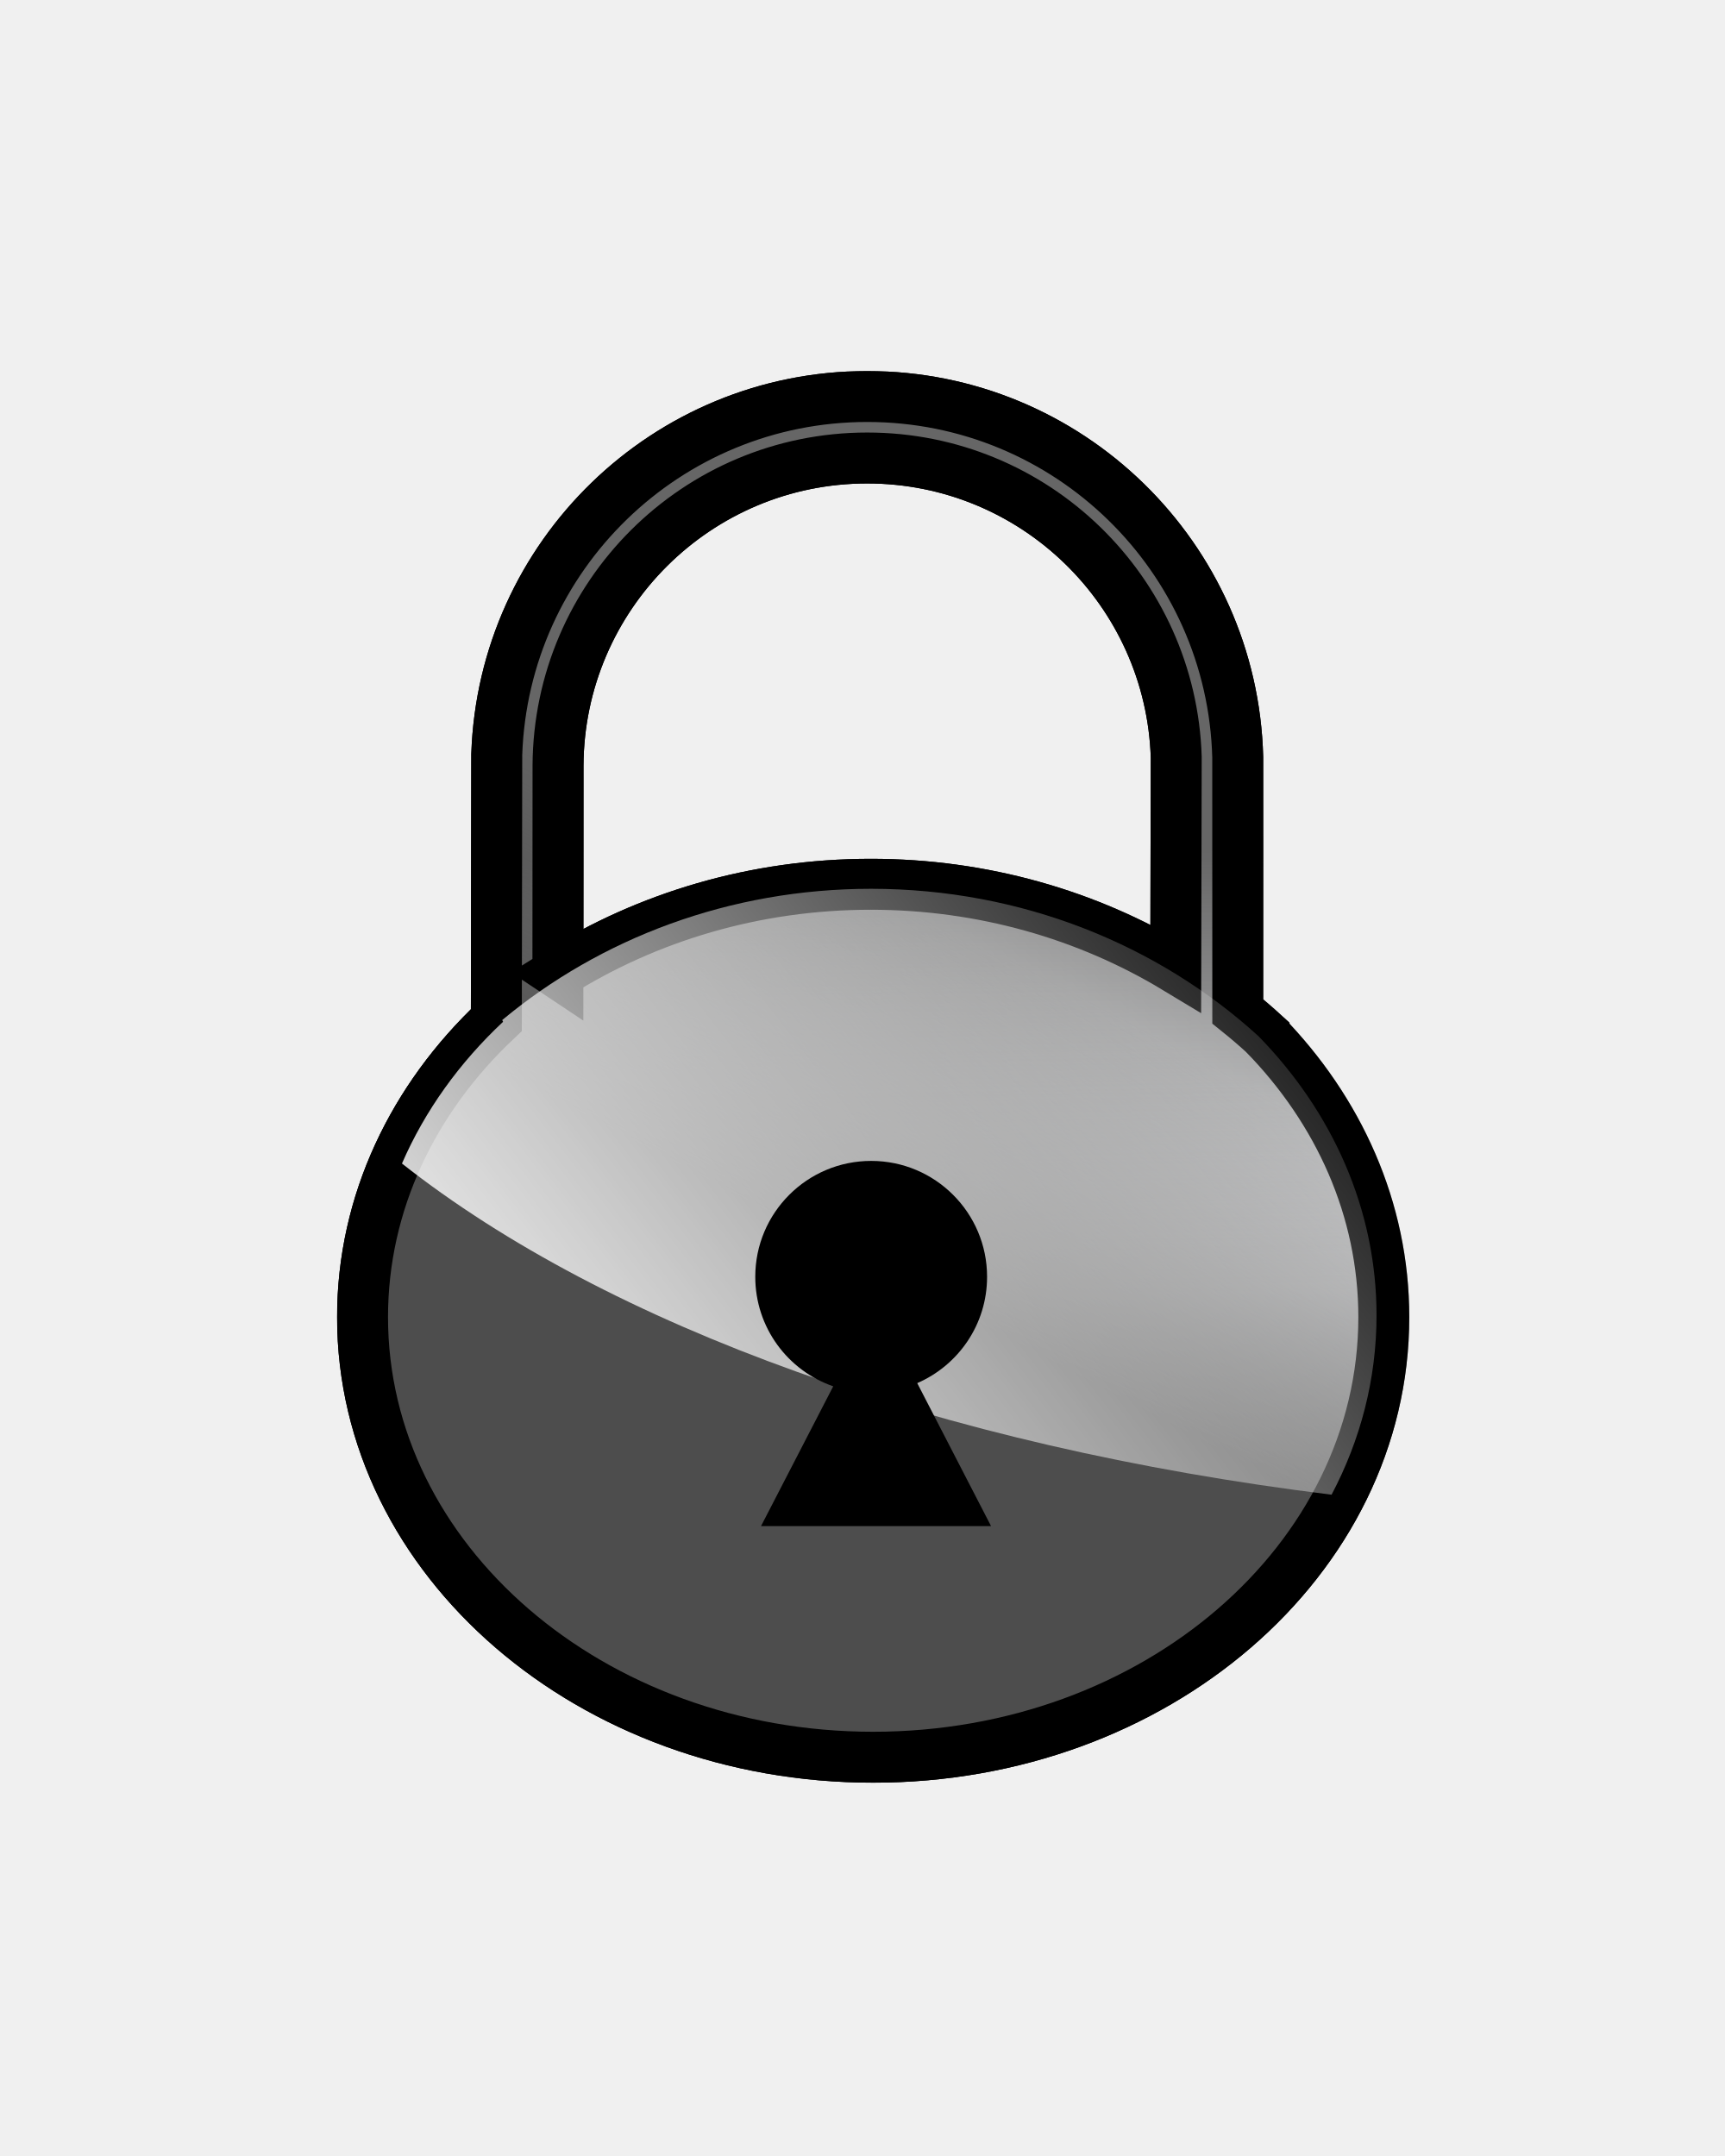
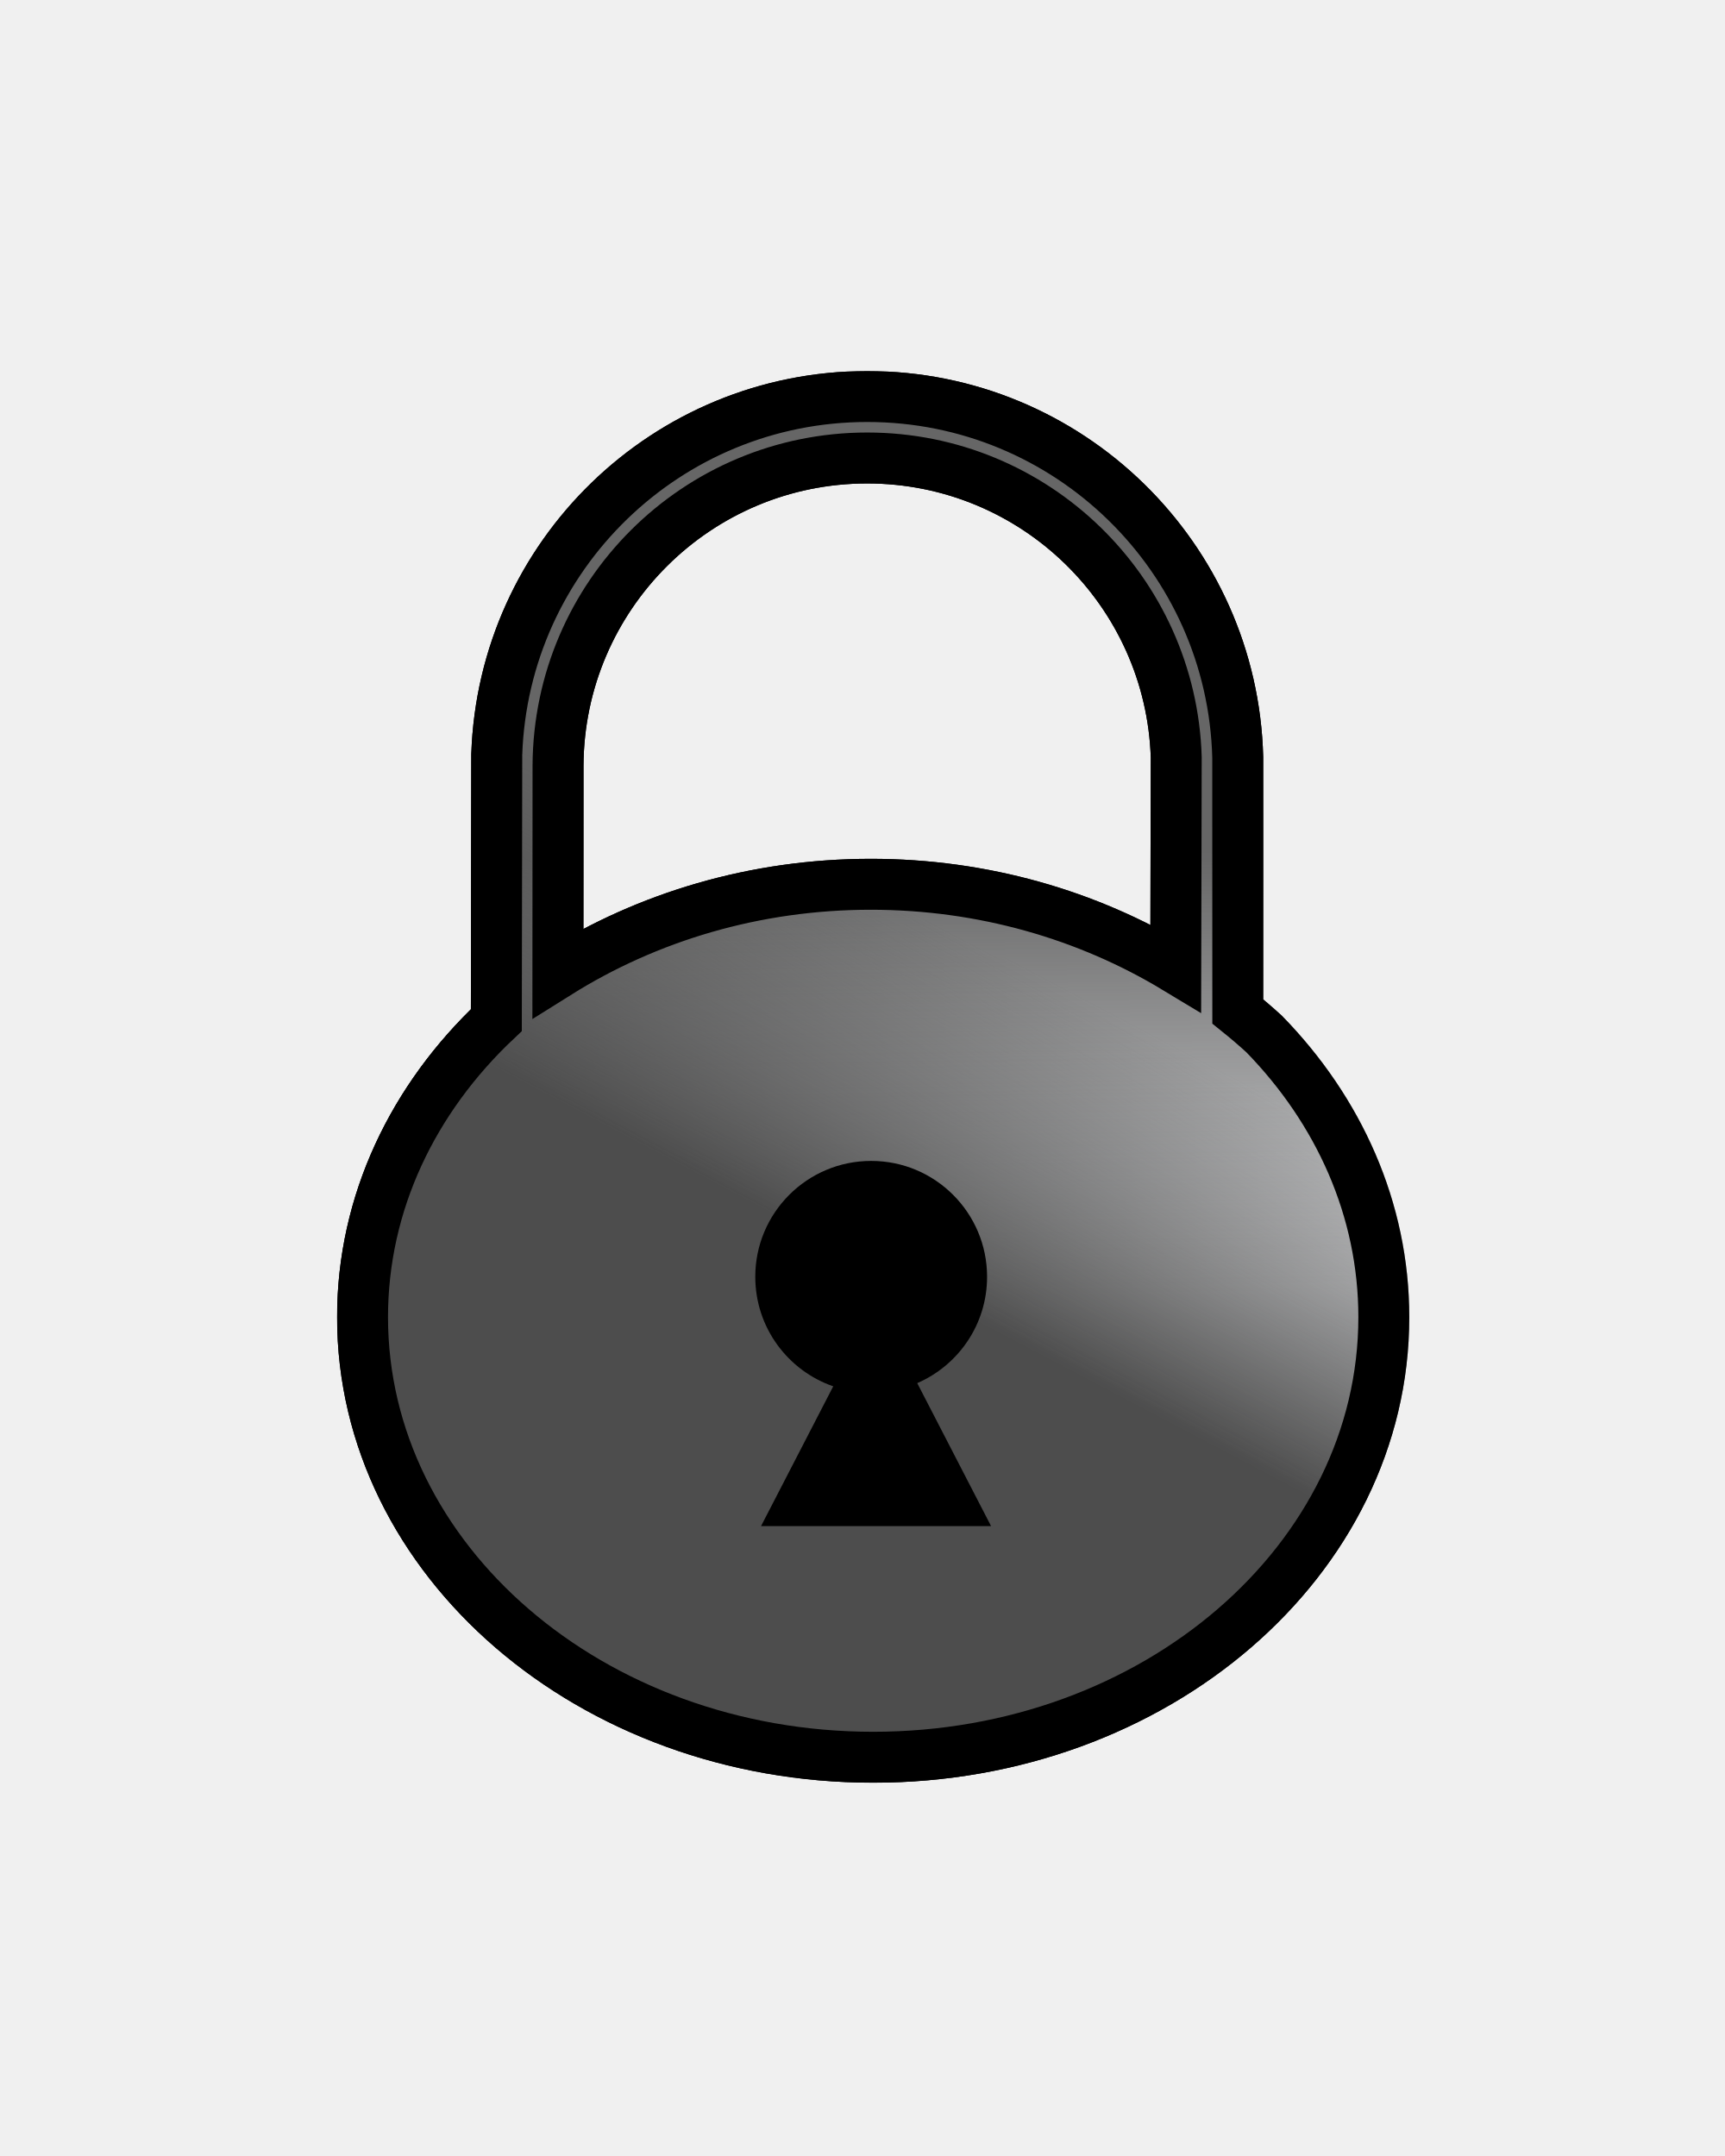
- <svg xmlns="http://www.w3.org/2000/svg" version="1.1" width="200" height="250" viewBox="0 0 200 250.001" id="svg2" xml:space="preserve" style="fill-rule:evenodd">
-   <defs id="defs4">
-     <style type="text/css" id="style6" />
-     <mask id="id0">
-       <linearGradient x1="100.879" y1="99.363" x2="101.597" y2="150.378" id="id1" gradientUnits="userSpaceOnUse">
-         <stop id="stop10" style="stop-color:#ffffff;stop-opacity:1" offset="0" />
-         <stop id="stop12" style="stop-color:#ffffff;stop-opacity:0" offset="1" />
-       </linearGradient>
-       <rect width="124.314" height="163.689" x="39.081" y="43.026" id="rect14" style="fill:url(#id1)" />
-     </mask>
-     <mask id="id2">
-       <linearGradient x1="92.157" y1="142.104" x2="110.318" y2="107.637" id="id3" gradientUnits="userSpaceOnUse">
-         <stop id="stop18" style="stop-color:#ffffff;stop-opacity:1" offset="0" />
-         <stop id="stop20" style="stop-color:#ffffff;stop-opacity:0" offset="1" />
-       </linearGradient>
-       <rect width="124.314" height="163.689" x="39.081" y="43.026" id="rect22" style="fill:url(#id3)" />
-     </mask>
-     <mask id="id4">
-       <linearGradient x1="50.785" y1="178.716" x2="155.418" y2="97.666" id="id5" gradientUnits="userSpaceOnUse">
-         <stop id="stop26" style="stop-color:#ffffff;stop-opacity:1" offset="0" />
-         <stop id="stop28" style="stop-color:#ffffff;stop-opacity:0" offset="1" />
-       </linearGradient>
-       <rect width="115.356" height="72.622" x="45.424" y="101.88" id="rect30" style="fill:url(#id5)" />
-     </mask>
-   </defs>
+ <svg xmlns="http://www.w3.org/2000/svg" version="1.1" id="svg2" x="0px" y="0px" width="200px" height="250px" viewBox="0 0 200 250" enable-background="new 0 0 200 250" xml:space="preserve">
  <g id="Слой_x0020_1">
    <g id="_343298240">
-       <path d="m 146.552,119.886 c 8.666,8.875 13.89,20.333 13.89,32.842 0,28.185 -26.506,51.033 -59.204,51.033 -32.698,0 -59.204,-22.849 -59.204,-51.033 0,-13.272 5.88,-25.358 15.514,-34.435 l 0.048,-30.805 c 0.774,-23.055 19.704,-41.51 42.95,-41.51 23.349,0 42.348,18.623 42.959,41.825 l 0.006,29.479 c 1.043,0.839 2.058,1.706 3.041,2.603 z m -81.87,-7.058 c 10.377,-6.5 22.856,-10.291 36.281,-10.291 13.028,0 25.166,3.569 35.357,9.721 l 0.056,-24.454 c -0.609,-19.266 -16.418,-34.697 -35.83,-34.697 -19.729,0 -35.734,15.938 -35.848,35.64 l -0.015,24.082 z" id="_274578864" style="fill:#d2d3d5;stroke:#000000;stroke-width:5.906" />
-       <path d="m 146.552,119.886 c 8.666,8.875 13.89,20.333 13.89,32.842 0,28.185 -26.506,51.033 -59.204,51.033 -32.698,0 -59.204,-22.849 -59.204,-51.033 0,-13.272 5.88,-25.358 15.514,-34.435 l 0.048,-30.805 c 0.774,-23.055 19.704,-41.51 42.95,-41.51 23.349,0 42.348,18.623 42.959,41.825 l 0.006,29.479 c 1.043,0.839 2.058,1.706 3.041,2.603 z m -81.87,-7.058 c 10.377,-6.5 22.856,-10.291 36.281,-10.291 13.028,0 25.166,3.569 35.357,9.721 l 0.056,-24.454 c -0.609,-19.266 -16.418,-34.697 -35.83,-34.697 -19.729,0 -35.734,15.938 -35.848,35.64 l -0.015,24.082 z" mask="url(#id0)" id="_343297616" style="fill:#666666;stroke:#000000;stroke-width:5.906" />
-       <path d="m 146.552,119.886 c 8.666,8.875 13.89,20.333 13.89,32.842 0,28.185 -26.506,51.033 -59.204,51.033 -32.698,0 -59.204,-22.849 -59.204,-51.033 0,-13.272 5.88,-25.358 15.514,-34.435 l 0.048,-30.805 c 0.774,-23.055 19.704,-41.51 42.95,-41.51 23.349,0 42.348,18.623 42.959,41.825 l 0.006,29.479 c 1.043,0.839 2.058,1.706 3.041,2.603 z m -81.87,-7.058 c 10.377,-6.5 22.856,-10.291 36.281,-10.291 13.028,0 25.166,3.569 35.357,9.721 l 0.056,-24.454 c -0.609,-19.266 -16.418,-34.697 -35.83,-34.697 -19.729,0 -35.734,15.938 -35.848,35.64 l -0.015,24.082 z" mask="url(#id2)" id="_343297664" style="fill:#4d4d4d;stroke:#000000;stroke-width:5.906" />
-       <path d="m 145.913,120.154 c 8.539,8.746 13.685,20.035 13.685,32.361 0,7.42 -1.866,14.464 -5.213,20.804 -45.49,-5.604 -83.957,-19.625 -107.781,-38.401 2.661,-6.136 6.672,-11.705 11.723,-16.436 l -0.098,-0.202 c 11.371,-9.467 26.349,-15.219 42.766,-15.219 17.473,0 33.32,6.516 44.919,17.093 z" mask="url(#id4)" id="_343298048" style="fill:#ffffff" />
-       <path d="m 101.006,134.614 c 7.42,0 13.438,6.018 13.438,13.438 0,5.523 -3.333,10.264 -8.098,12.33 l 1.893,3.667 6.667,12.913 -13.336,0 -13.336,0 6.669,-12.913 1.703,-3.298 c -5.263,-1.822 -9.039,-6.821 -9.039,-12.699 0,-7.42 6.018,-13.438 13.439,-13.438 z" id="_343298168" style="fill:#000000" />
+       <path id="_274578864" fill="#D2D3D5" stroke="#000000" stroke-width="5.906" d="M146.553,119.886    c8.666,8.875,13.89,20.333,13.89,32.843c0,28.185-26.507,51.033-59.204,51.033c-32.698,0-59.205-22.849-59.205-51.033    c0-13.272,5.879-25.359,15.514-34.436l0.048-30.804c0.774-23.056,19.705-41.51,42.95-41.51c23.349,0,42.348,18.623,42.959,41.825    l0.007,29.479C144.555,118.122,145.568,118.988,146.553,119.886L146.553,119.886z M64.683,112.828    c10.377-6.5,22.855-10.291,36.281-10.291c13.028,0,25.166,3.569,35.356,9.721l0.056-24.454    c-0.609-19.267-16.417-34.698-35.83-34.698c-19.729,0-35.734,15.938-35.848,35.64L64.683,112.828L64.683,112.828z" />
+       <defs>
+         <filter id="Adobe_OpacityMaskFilter" filterUnits="userSpaceOnUse" x="39.081" y="43.025" width="124.314" height="163.689">
+           <feColorMatrix type="matrix" values="1 0 0 0 0  0 1 0 0 0  0 0 1 0 0  0 0 0 1 0" />
+         </filter>
+       </defs>
+       <mask maskUnits="userSpaceOnUse" x="39.081" y="43.025" width="124.314" height="163.689" id="id0">
+         <linearGradient id="rect14_1_" gradientUnits="userSpaceOnUse" x1="374.879" y1="-212.363" x2="375.597" y2="-263.378" gradientTransform="matrix(1 0 0 -1 -274 -113)">
+           <stop offset="0" style="stop-color:#FFFFFF" />
+           <stop offset="1" style="stop-color:#FFFFFF;stop-opacity:0" />
+         </linearGradient>
+         <rect id="rect14" x="39.081" y="43.025" fill="url(#rect14_1_)" filter="url(#Adobe_OpacityMaskFilter)" width="124.313" height="163.689" />
+       </mask>
+       <path id="_343297616" mask="url(#id0)" fill="#666666" stroke="#000000" stroke-width="5.906" d="M146.553,119.886    c8.666,8.875,13.89,20.333,13.89,32.843c0,28.185-26.507,51.033-59.204,51.033c-32.698,0-59.205-22.849-59.205-51.033    c0-13.272,5.879-25.359,15.514-34.436l0.048-30.804c0.774-23.056,19.705-41.51,42.95-41.51c23.349,0,42.348,18.623,42.959,41.825    l0.007,29.479C144.555,118.122,145.568,118.988,146.553,119.886L146.553,119.886z M64.683,112.828    c10.377-6.5,22.855-10.291,36.281-10.291c13.028,0,25.166,3.569,35.356,9.721l0.056-24.454    c-0.609-19.267-16.417-34.698-35.83-34.698c-19.729,0-35.734,15.938-35.848,35.64L64.683,112.828L64.683,112.828z" />
+       <defs>
+         <filter id="Adobe_OpacityMaskFilter_1_" filterUnits="userSpaceOnUse" x="39.081" y="43.025" width="124.314" height="163.689">
+           <feColorMatrix type="matrix" values="1 0 0 0 0  0 1 0 0 0  0 0 1 0 0  0 0 0 1 0" />
+         </filter>
+       </defs>
+       <mask maskUnits="userSpaceOnUse" x="39.081" y="43.025" width="124.314" height="163.689" id="id2">
+         <linearGradient id="rect22_1_" gradientUnits="userSpaceOnUse" x1="366.157" y1="-255.103" x2="384.318" y2="-220.637" gradientTransform="matrix(1 0 0 -1 -274 -113)">
+           <stop offset="0" style="stop-color:#FFFFFF" />
+           <stop offset="1" style="stop-color:#FFFFFF;stop-opacity:0" />
+         </linearGradient>
+         <rect id="rect22" x="39.081" y="43.025" fill="url(#rect22_1_)" filter="url(#Adobe_OpacityMaskFilter_1_)" width="124.313" height="163.689" />
+       </mask>
+       <path id="_343297664" mask="url(#id2)" fill="#4D4D4D" stroke="#000000" stroke-width="5.906" d="M64.683,112.828    c10.377-6.5,22.855-10.291,36.281-10.291c13.028,0,25.166,3.569,35.356,9.721l0.056-24.454    c-0.609-19.267-16.417-34.698-35.83-34.698c-19.729,0-35.734,15.938-35.848,35.64L64.683,112.828L64.683,112.828z     M146.553,119.886c8.666,8.875,13.89,20.333,13.89,32.843c0,28.185-26.507,51.033-59.204,51.033    c-32.698,0-59.205-22.849-59.205-51.033c0-13.272,5.879-25.359,15.514-34.436l0.048-30.804c0.774-23.056,19.705-41.51,42.95-41.51    c23.349,0,42.348,18.623,42.959,41.825l0.007,29.479C144.555,118.122,145.568,118.988,146.553,119.886L146.553,119.886z" />
+       <path id="_343298168" d="M101.006,134.614c7.42,0,13.438,6.018,13.438,13.438c0,5.522-3.332,10.264-8.098,12.329l1.894,3.668    l6.667,12.912H101.57H88.235l6.669-12.912l1.703-3.298c-5.263-1.823-9.039-6.821-9.039-12.699    C87.568,140.632,93.585,134.614,101.006,134.614L101.006,134.614z" />
    </g>
  </g>
</svg>
